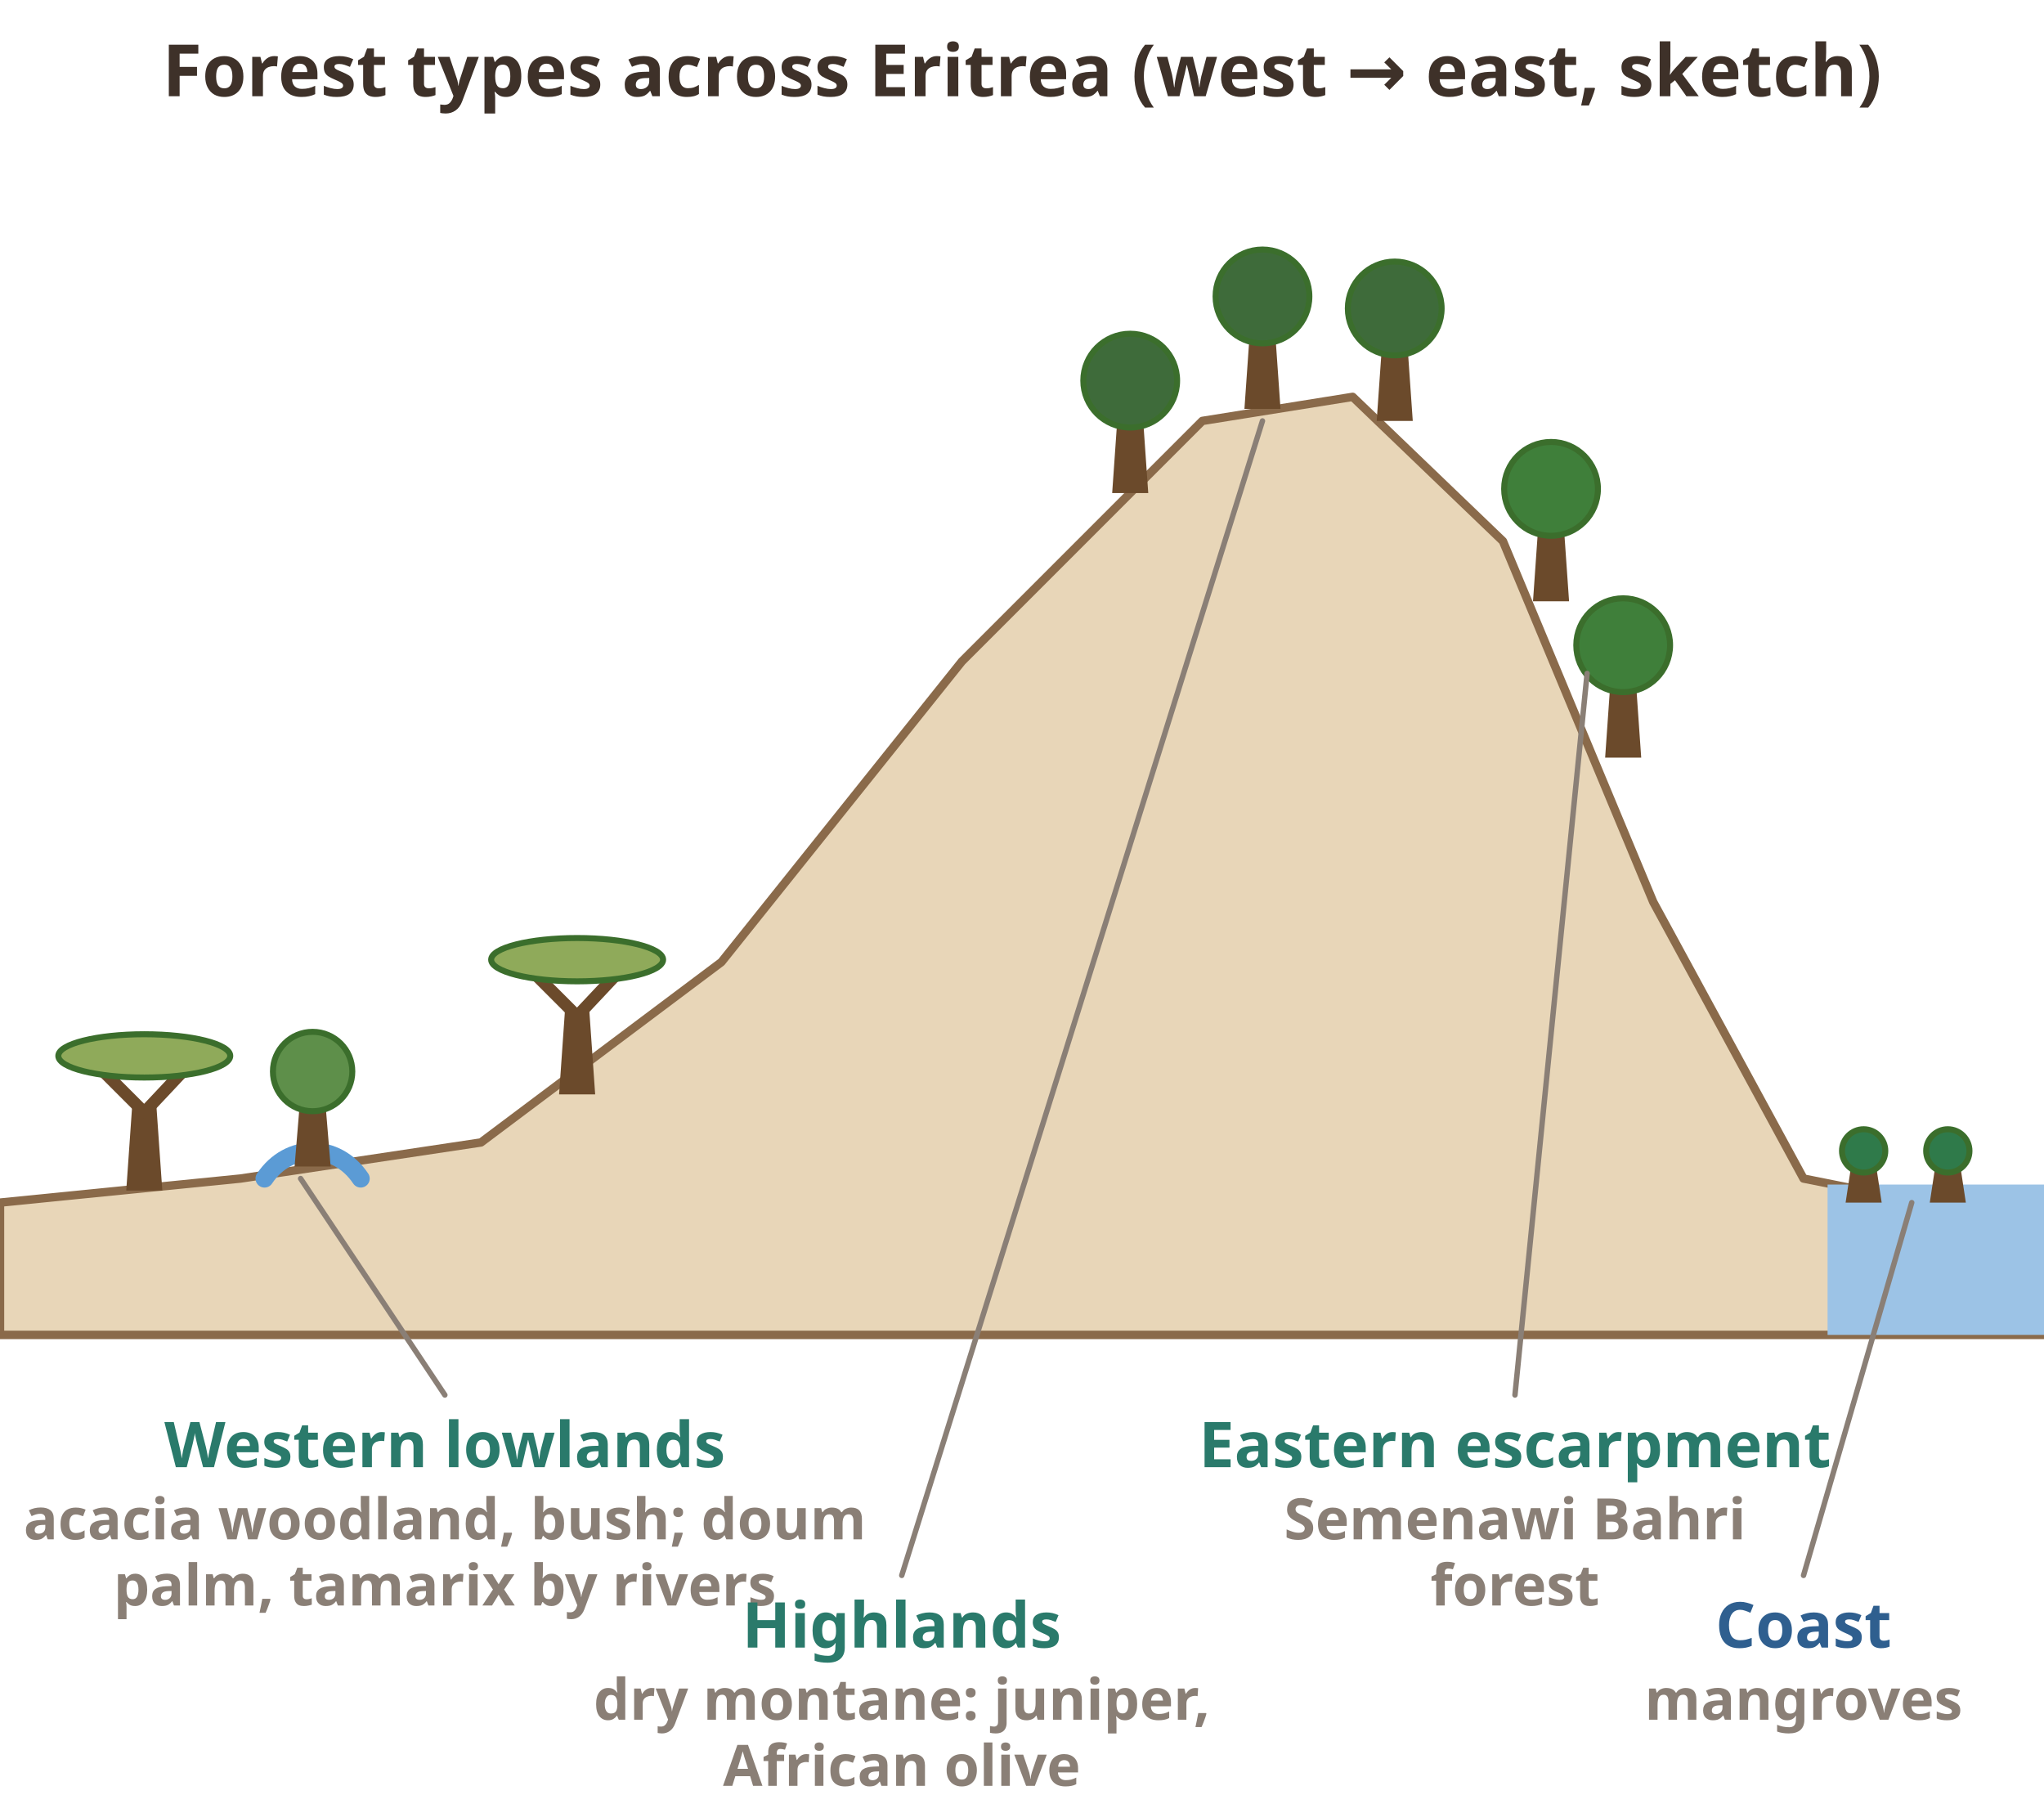
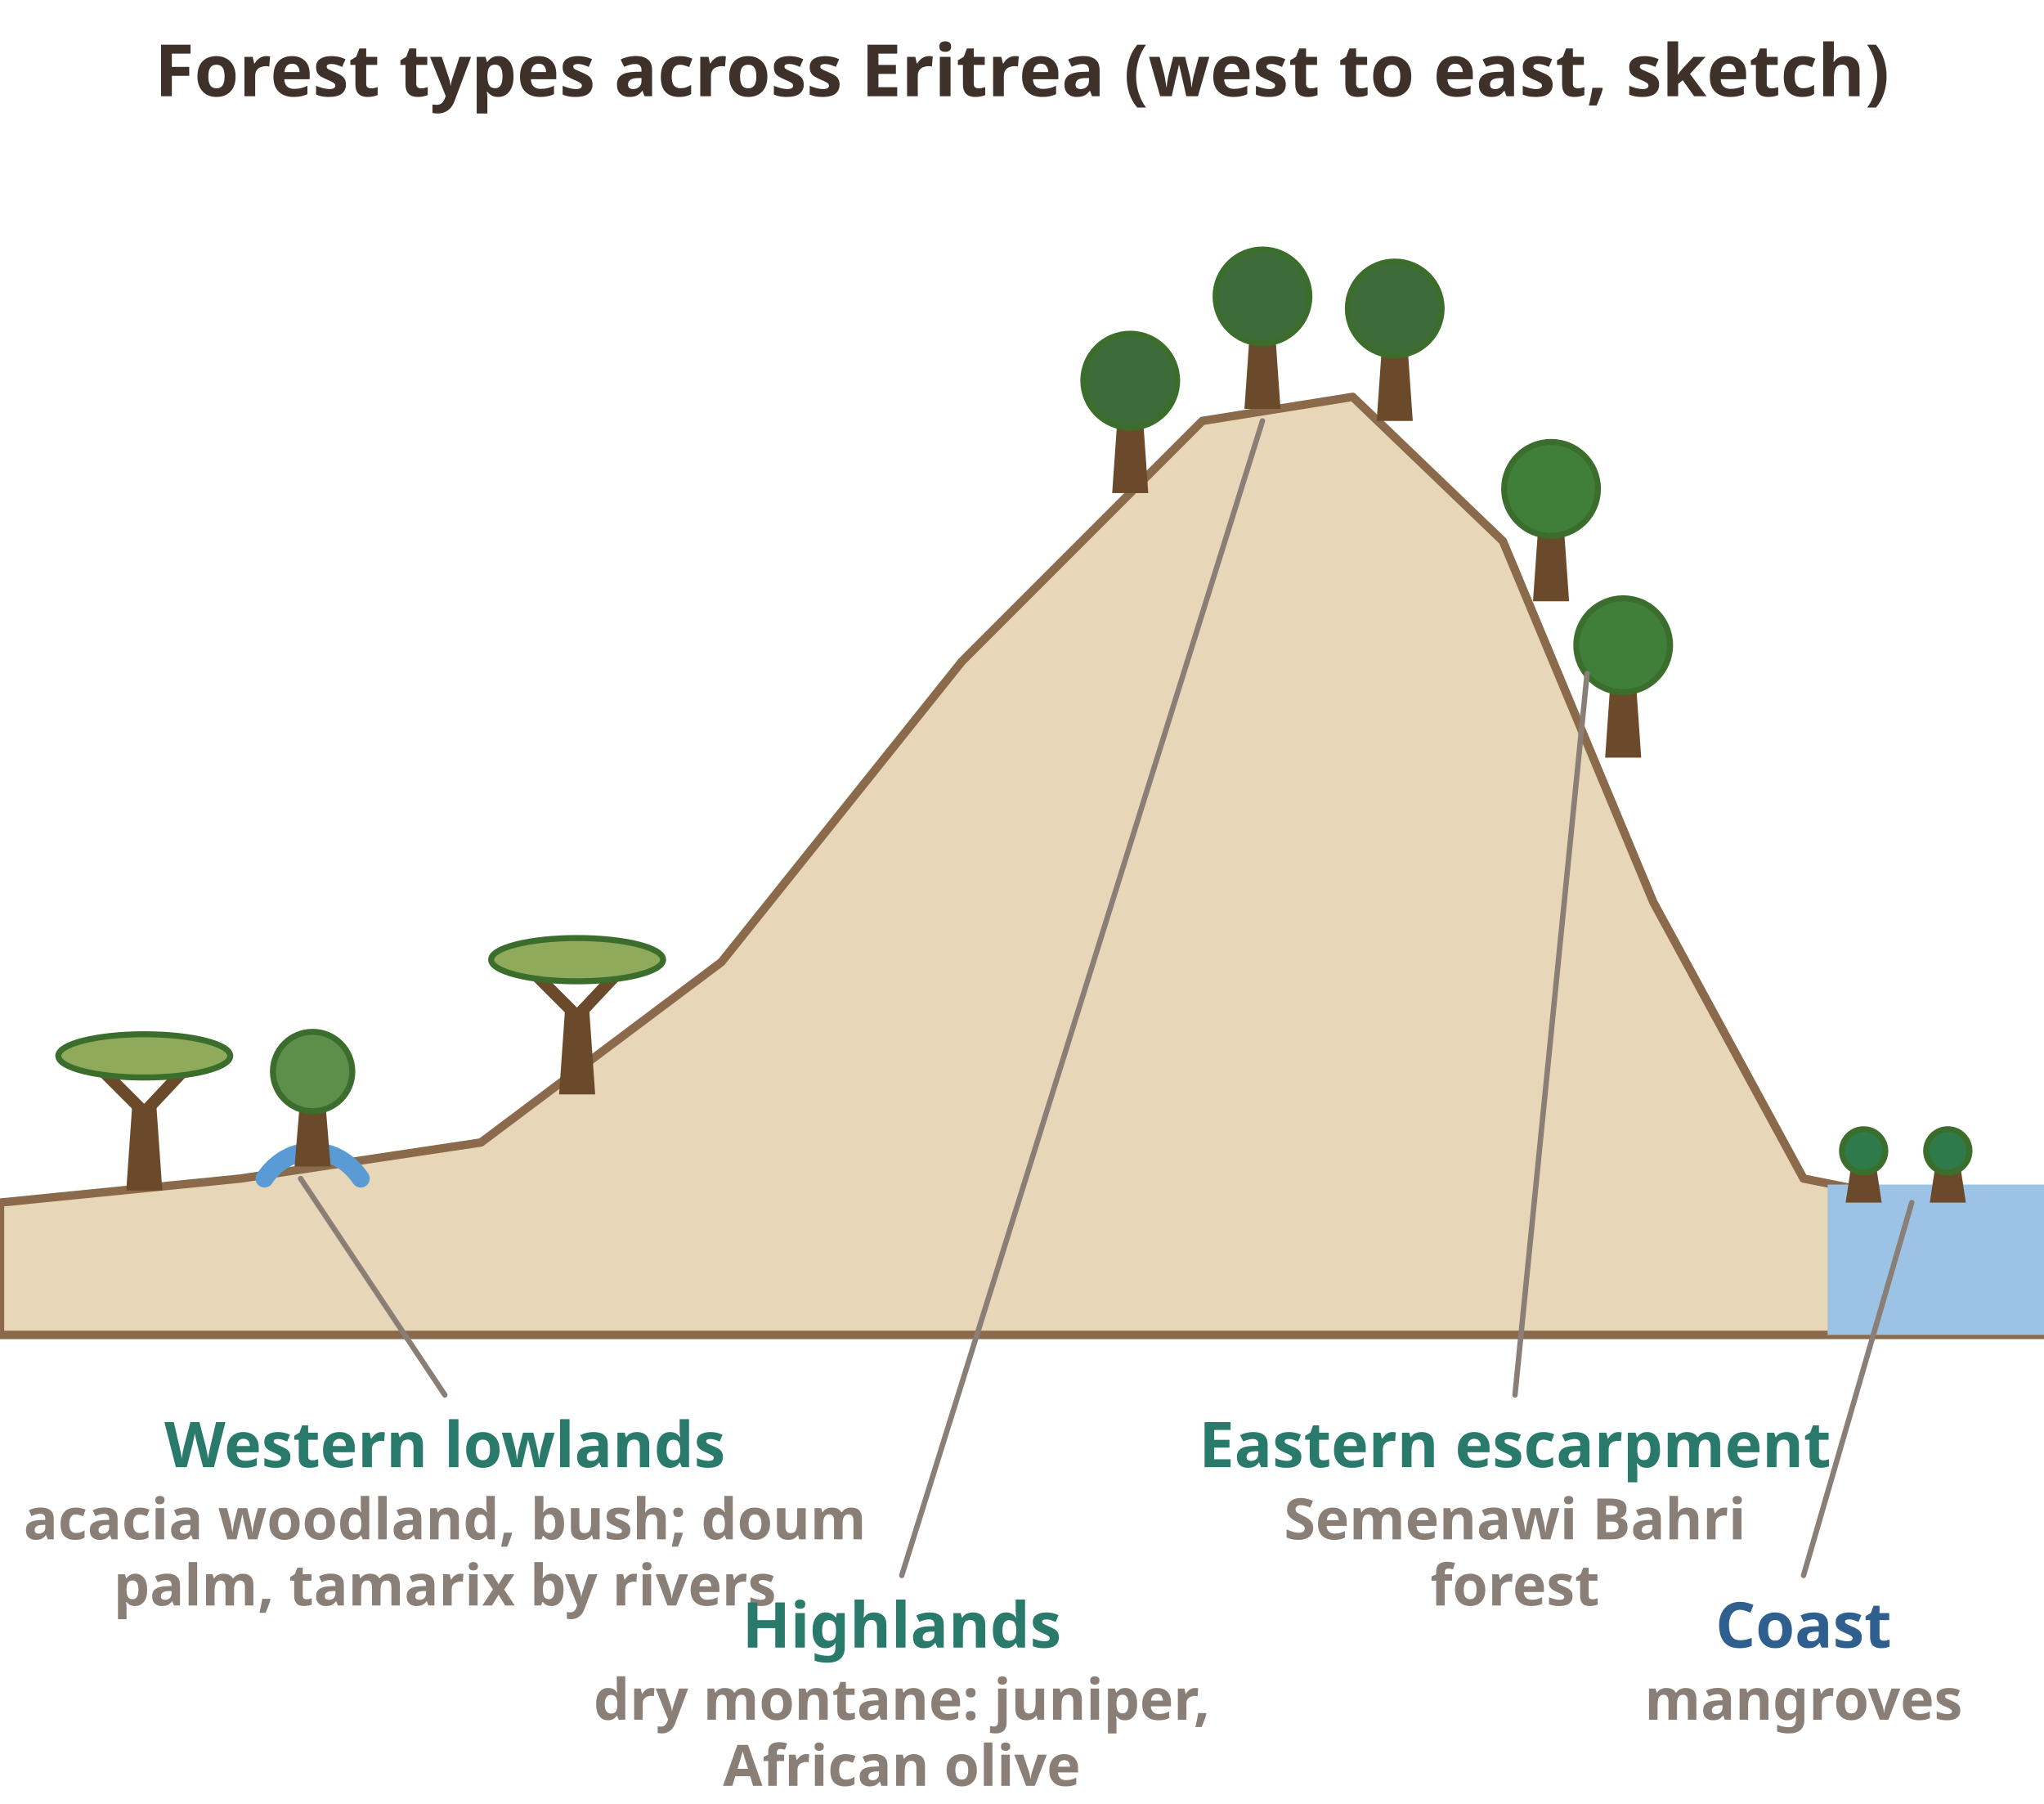
<svg xmlns="http://www.w3.org/2000/svg" viewBox="0 0 340 300" font-family="HighNunito">
-   <text x="170" y="16" font-size="12" text-anchor="middle" fill="#3E3129" font-weight="800">Forest types across Eritrea (west → east, sketch)</text>
+   <text x="170" y="16" font-size="12" text-anchor="middle" fill="#3E3129" font-weight="800">Forest types across Eritrea (west to east, sketch)</text>
  <path d="M0 222 L0 200 L40 196 L80 190 L120 160 L160 110 L200 70 L225 66 L250 90 L275 150 L300 196 L340 204 L340 222 Z" fill="#E8D6B8" stroke="#8A6A4A" stroke-width="1.4" stroke-linejoin="round" stroke-linecap="round" />
  <rect x="304" y="197" width="36" height="25" fill="#9CC3E6" />
  <path d="M21 198 L22 183.7 L26 183.7 L27 198Z" fill="#6B4A2B" />
  <path d="M24 185 L16.2 177.2 M24 185 L31.8 176.7" fill="none" stroke="#6B4A2B" stroke-width="2" stroke-linejoin="round" stroke-linecap="round" />
  <ellipse cx="24" cy="175.6" rx="14.3" ry="3.6" fill="#8FAA5A" stroke="#3B6E2C" stroke-width="1" />
  <path d="M93 182 L94 167.7 L98 167.7 L99 182Z" fill="#6B4A2B" />
  <path d="M96 169 L88.2 161.2 M96 169 L103.8 160.7" fill="none" stroke="#6B4A2B" stroke-width="2" stroke-linejoin="round" stroke-linecap="round" />
  <ellipse cx="96" cy="159.6" rx="14.3" ry="3.6" fill="#8FAA5A" stroke="#3B6E2C" stroke-width="1" />
  <path d="M44 196 C48 190 56 190 60 196" fill="none" stroke="#5B9BD5" stroke-width="3" stroke-linejoin="round" stroke-linecap="round" />
  <path d="M49 194 L50 181.9 L54 181.9 L55 194Z" fill="#6B4A2B" />
  <circle cx="52" cy="178.2" r="6.6" fill="#5E8F4A" stroke="#3B6E2C" stroke-width="1" />
  <path d="M185 82 L186 67.7 L190 67.7 L191 82Z" fill="#6B4A2B" />
  <circle cx="188" cy="63.3" r="7.8" fill="#3E6B3A" stroke="#3B6E2C" stroke-width="1" />
  <path d="M207 68 L208 53.7 L212 53.7 L213 68Z" fill="#6B4A2B" />
  <circle cx="210" cy="49.3" r="7.8" fill="#3E6B3A" stroke="#3B6E2C" stroke-width="1" />
  <path d="M229 70 L230 55.7 L234 55.7 L235 70Z" fill="#6B4A2B" />
  <circle cx="232" cy="51.3" r="7.8" fill="#3E6B3A" stroke="#3B6E2C" stroke-width="1" />
  <path d="M255 100 L256 85.7 L260 85.7 L261 100Z" fill="#6B4A2B" />
  <circle cx="258" cy="81.3" r="7.8" fill="#3F7F3A" stroke="#3B6E2C" stroke-width="1" />
  <path d="M267 126 L268 111.7 L272 111.7 L273 126Z" fill="#6B4A2B" />
  <circle cx="270" cy="107.3" r="7.8" fill="#3F7F3A" stroke="#3B6E2C" stroke-width="1" />
  <path d="M307 200 L308 193.4 L312 193.4 L313 200Z" fill="#6B4A2B" />
  <circle cx="310" cy="191.4" r="3.6" fill="#2F7A4A" stroke="#3B6E2C" stroke-width="1" />
  <path d="M321 200 L322 193.4 L326 193.4 L327 200Z" fill="#6B4A2B" />
  <circle cx="324" cy="191.4" r="3.6" fill="#2F7A4A" stroke="#3B6E2C" stroke-width="1" />
  <line x1="50" y1="196" x2="74" y2="232" stroke="#8A7F76" stroke-width="0.9" stroke-linecap="round" />
  <text x="74" y="244" font-size="10.5" text-anchor="middle" fill="#2A7A6B" font-weight="800">Western lowlands</text>
  <text x="74" y="256" font-size="9.5" text-anchor="middle" fill="#8A7F76" font-weight="600">acacia woodland, bush; doum</text>
  <text x="74" y="267" font-size="9.5" text-anchor="middle" fill="#8A7F76" font-weight="600">palm, tamarix by rivers</text>
  <line x1="210" y1="70" x2="150" y2="262" stroke="#8A7F76" stroke-width="0.9" stroke-linecap="round" />
  <text x="150" y="274" font-size="10.5" text-anchor="middle" fill="#2A7A6B" font-weight="800">Highlands</text>
  <text x="150" y="286" font-size="9.5" text-anchor="middle" fill="#8A7F76" font-weight="600">dry montane: juniper,</text>
  <text x="150" y="297" font-size="9.5" text-anchor="middle" fill="#8A7F76" font-weight="600">African olive</text>
  <line x1="264" y1="112" x2="252" y2="232" stroke="#8A7F76" stroke-width="0.9" stroke-linecap="round" />
  <text x="252" y="244" font-size="10.5" text-anchor="middle" fill="#2A7A6B" font-weight="800">Eastern escarpment</text>
  <text x="252" y="256" font-size="9.5" text-anchor="middle" fill="#8A7F76" font-weight="600">Semenawi Bahri</text>
  <text x="252" y="267" font-size="9.5" text-anchor="middle" fill="#8A7F76" font-weight="600">forest</text>
  <line x1="318" y1="200" x2="300" y2="262" stroke="#8A7F76" stroke-width="0.9" stroke-linecap="round" />
  <text x="300" y="274" font-size="10.5" text-anchor="middle" fill="#2F5F8F" font-weight="800">Coast</text>
  <text x="300" y="286" font-size="9.5" text-anchor="middle" fill="#8A7F76" font-weight="600">mangroves</text>
</svg>
